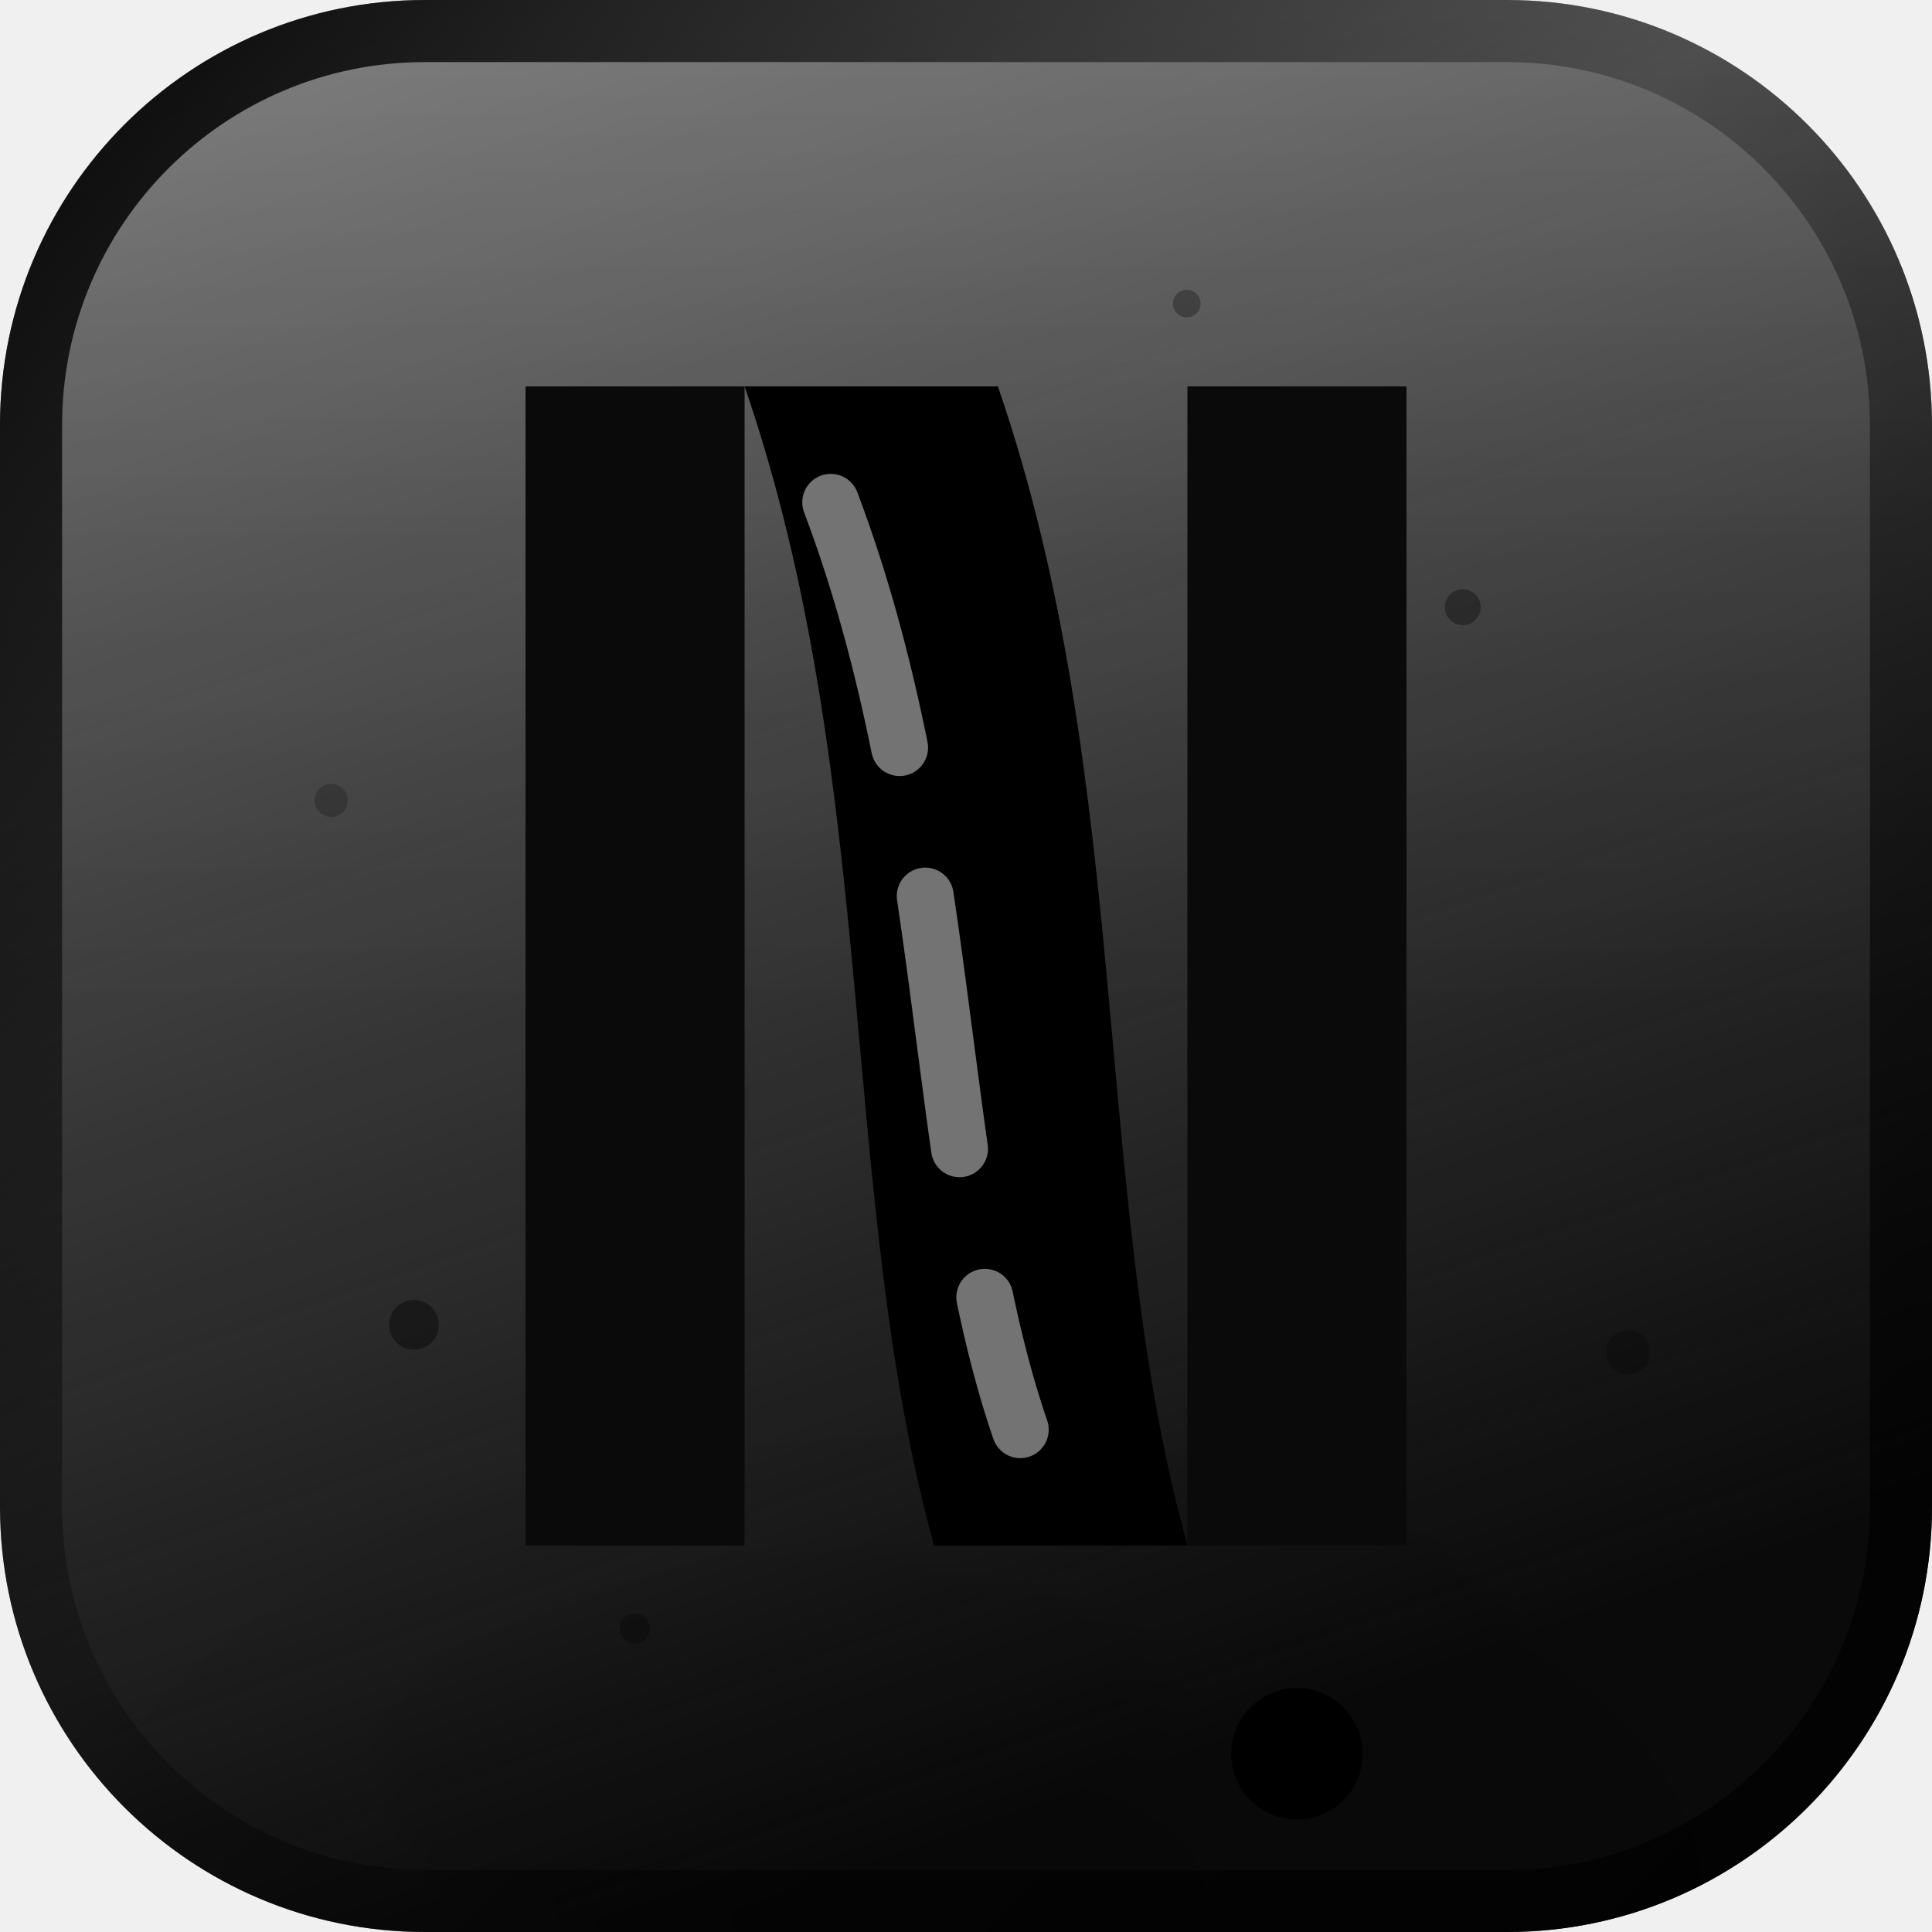
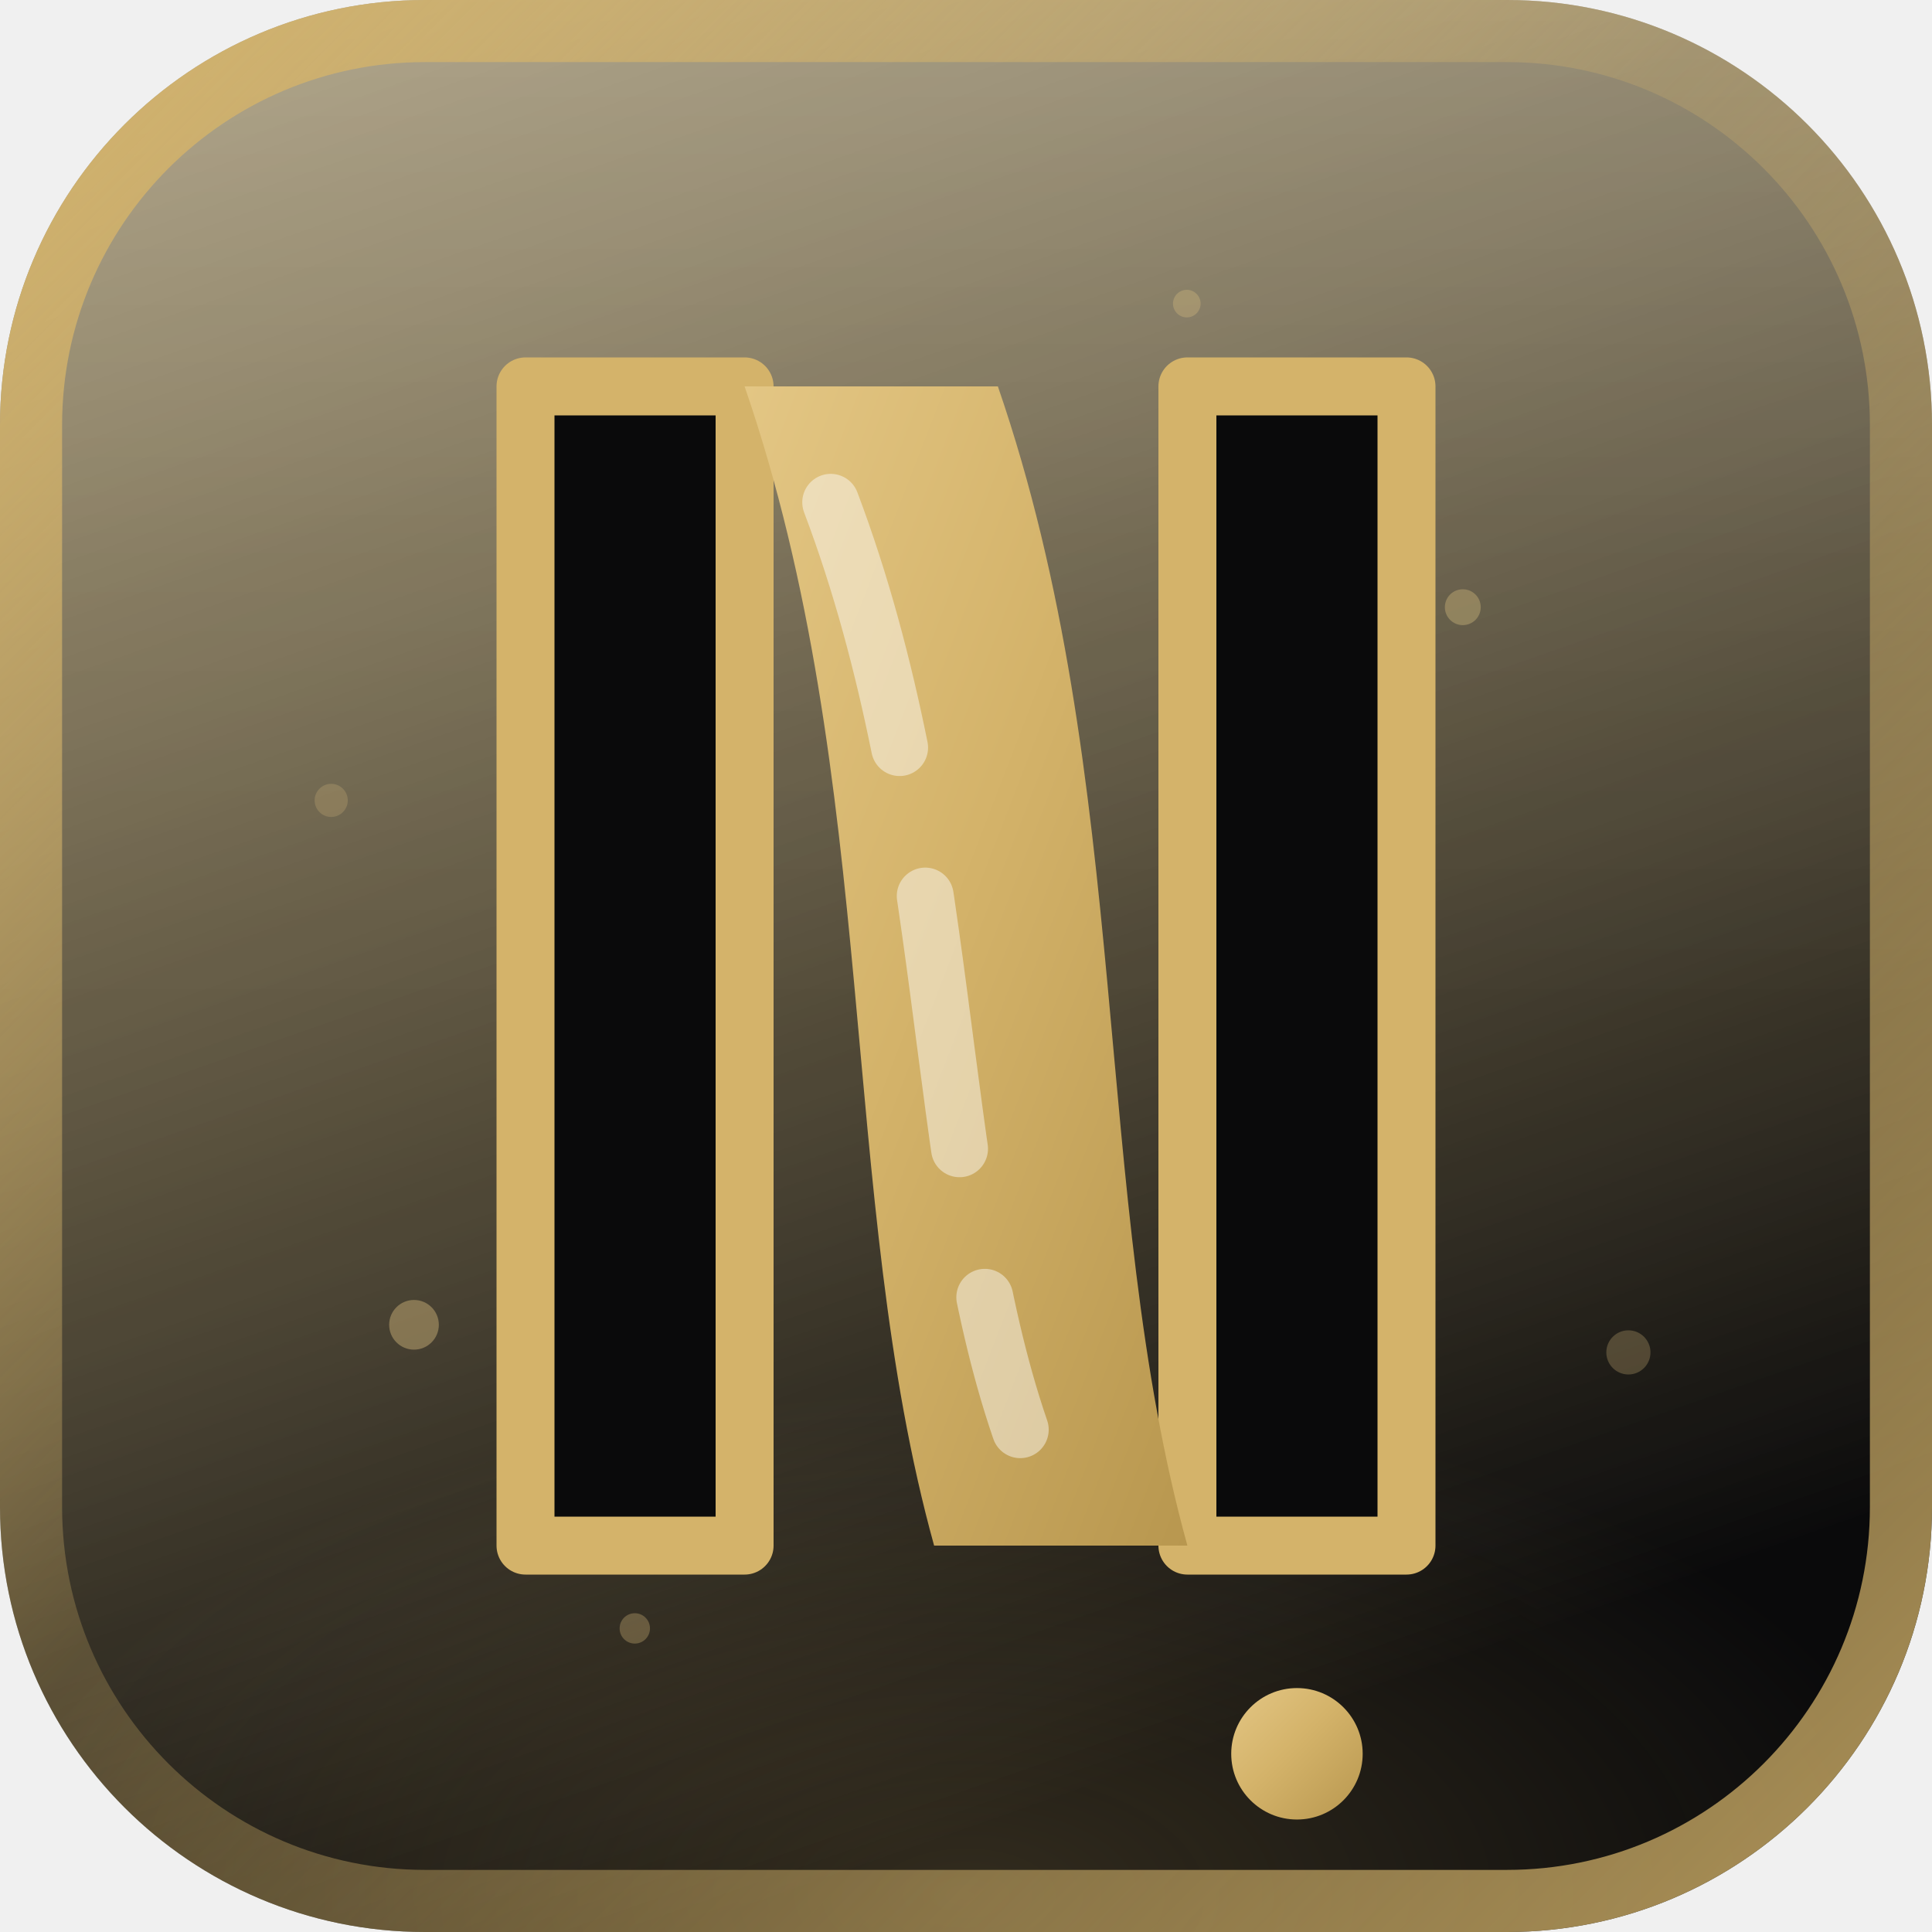
<svg xmlns="http://www.w3.org/2000/svg" viewBox="0 0 140 140" role="img" aria-label="Nexa Web">
  <defs>
    <linearGradient id="mdd-verre" x1="0" y1="0" x2="0.35" y2="1">
-       <stop offset="0" stop-color="undefined" stop-opacity=".55" />
+       <stop offset="0" stop-color="#6B541B" stop-opacity=".55" />
      <stop offset="1" stop-color="#0A0A0B" />
    </linearGradient>
    <linearGradient id="mdd-rim" x1="0" y1="0" x2="1" y2="1">
-       <stop offset="0" stop-color="undefined" stop-opacity=".95" />
-       <stop offset=".45" stop-color="undefined" stop-opacity=".25" />
-       <stop offset="1" stop-color="undefined" stop-opacity=".8" />
+       <stop offset="0" stop-color="#D4B36A" stop-opacity=".95" />
+       <stop offset=".45" stop-color="#D4B36A" stop-opacity=".25" />
+       <stop offset="1" stop-color="#D4B36A" stop-opacity=".8" />
    </linearGradient>
    <linearGradient id="mdd-or" x1="0" y1="0" x2="1" y2="1">
-       <stop offset="0" stop-color="undefined" />
-       <stop offset=".45" stop-color="undefined" />
-       <stop offset="1" stop-color="undefined" />
+       <stop offset="0" stop-color="#E3C684" />
+       <stop offset=".45" stop-color="#D4B36A" />
+       <stop offset="1" stop-color="#B8974F" />
    </linearGradient>
    <linearGradient id="mdd-dome" x1="0" y1="0" x2="0" y2="1">
      <stop offset="0" stop-color="#FFFFFF" stop-opacity=".16" />
      <stop offset=".55" stop-color="#FFFFFF" stop-opacity=".045" />
      <stop offset="1" stop-color="#FFFFFF" stop-opacity="0" />
    </linearGradient>
    <radialGradient id="mdd-rebond">
-       <stop offset="0" stop-color="undefined" stop-opacity=".20" />
-       <stop offset="1" stop-color="undefined" stop-opacity="0" />
+       <stop offset="0" stop-color="#D4B36A" stop-opacity=".20" />
+       <stop offset="1" stop-color="#D4B36A" stop-opacity="0" />
    </radialGradient>
    <clipPath id="mdd-tuile">
      <rect width="140" height="140" rx="30.8" />
    </clipPath>
  </defs>
  <rect width="140" height="140" rx="30.8" fill="url(#mdd-verre)" />
  <g clip-path="url(#mdd-tuile)">
    <rect width="140" height="72.8" fill="url(#mdd-dome)" />
    <ellipse cx="70" cy="137.2" rx="70" ry="36.4" fill="url(#mdd-rebond)" />
-     <g fill="undefined">
+     <g fill="#E3C684">
      <circle cx="30" cy="96" r="1.8" opacity="0.4" />
      <circle cx="106" cy="44" r="1.3" opacity="0.34" />
      <circle cx="46" cy="118" r="1.1" opacity="0.3" />
      <circle cx="118" cy="98" r="1.6" opacity="0.26" />
      <circle cx="86" cy="22" r="1" opacity="0.3" />
      <circle cx="24" cy="58" r="1.2" opacity="0.22" />
    </g>
    <g transform="translate(38.08 28) scale(0.84)">
-       <path d="M0 0h18.9v100h-18.9ZM57.1 0h18.9v100h-18.9Z" fill="#0A0A0B" stroke="undefined" stroke-width="5" stroke-linejoin="round" />
+       <path d="M0 0h18.9v100h-18.9ZM57.1 0h18.9v100h-18.9Z" fill="#0A0A0B" stroke="#D4B36A" stroke-width="5" stroke-linejoin="round" />
    </g>
    <g transform="translate(38.08 28) scale(0.84)">
      <path d="M18.9 0L40.75 0C52.47 34 48.78 70 57.1 100L35.25 100C26.93 70 30.62 34 18.9 0Z" fill="url(#mdd-or)" />
      <path d="M26.33 10C36.91 38 35.12 68 42.68 90" fill="none" stroke="#FFFFFF" stroke-width="4.91" stroke-opacity=".45" stroke-linecap="round" stroke-dasharray="22 13" />
      <circle cx="66.55" cy="117.96" r="5.67" fill="url(#mdd-or)" />
    </g>
  </g>
  <rect x="2.25" y="2.25" width="135.5" height="135.5" rx="28.55" fill="none" stroke="url(#mdd-rim)" stroke-width="4.5" />
</svg>
